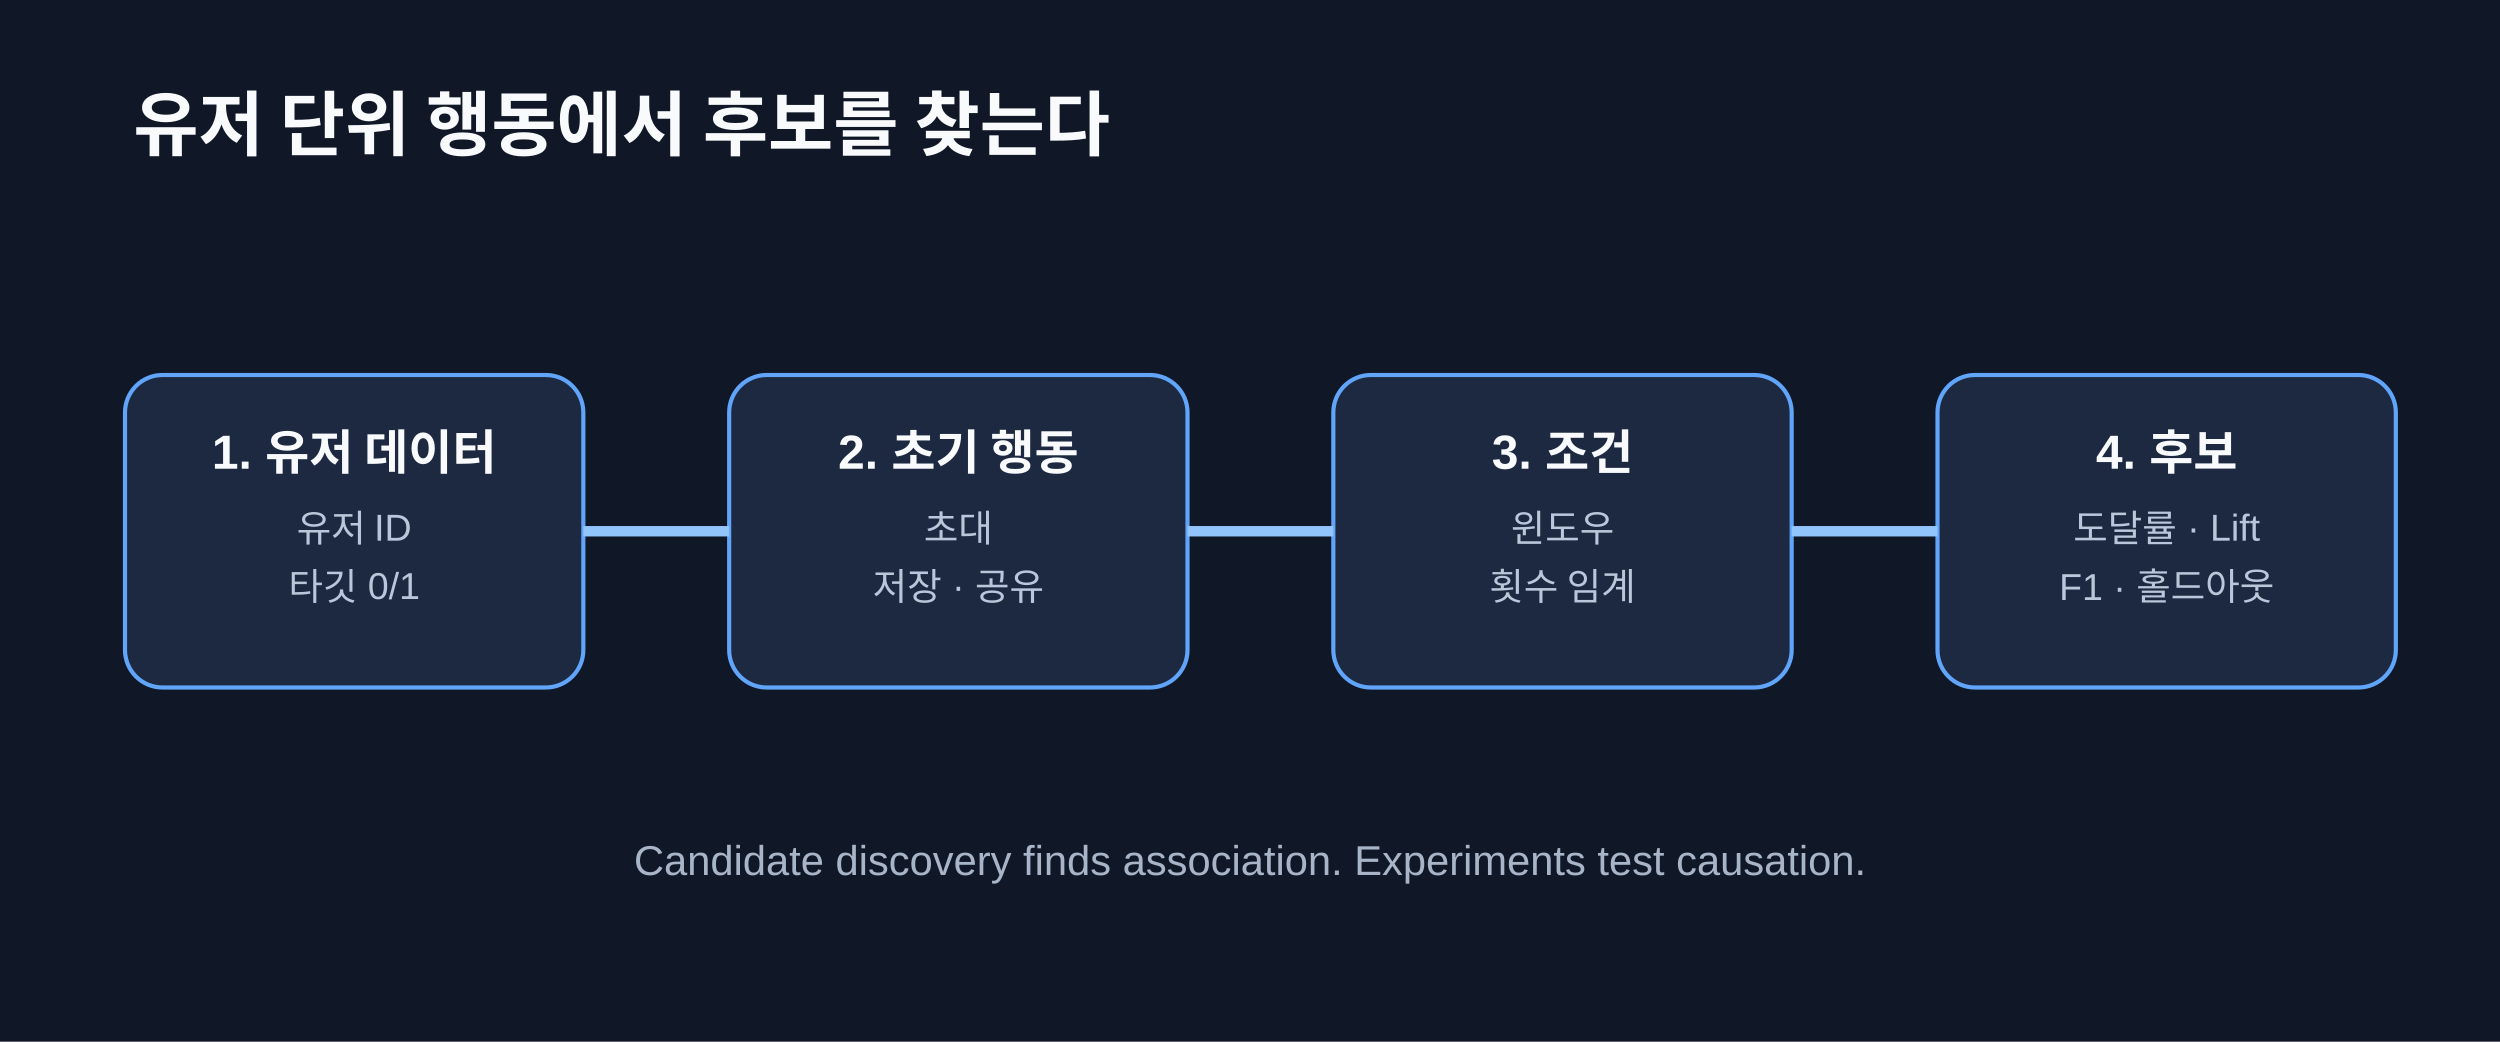
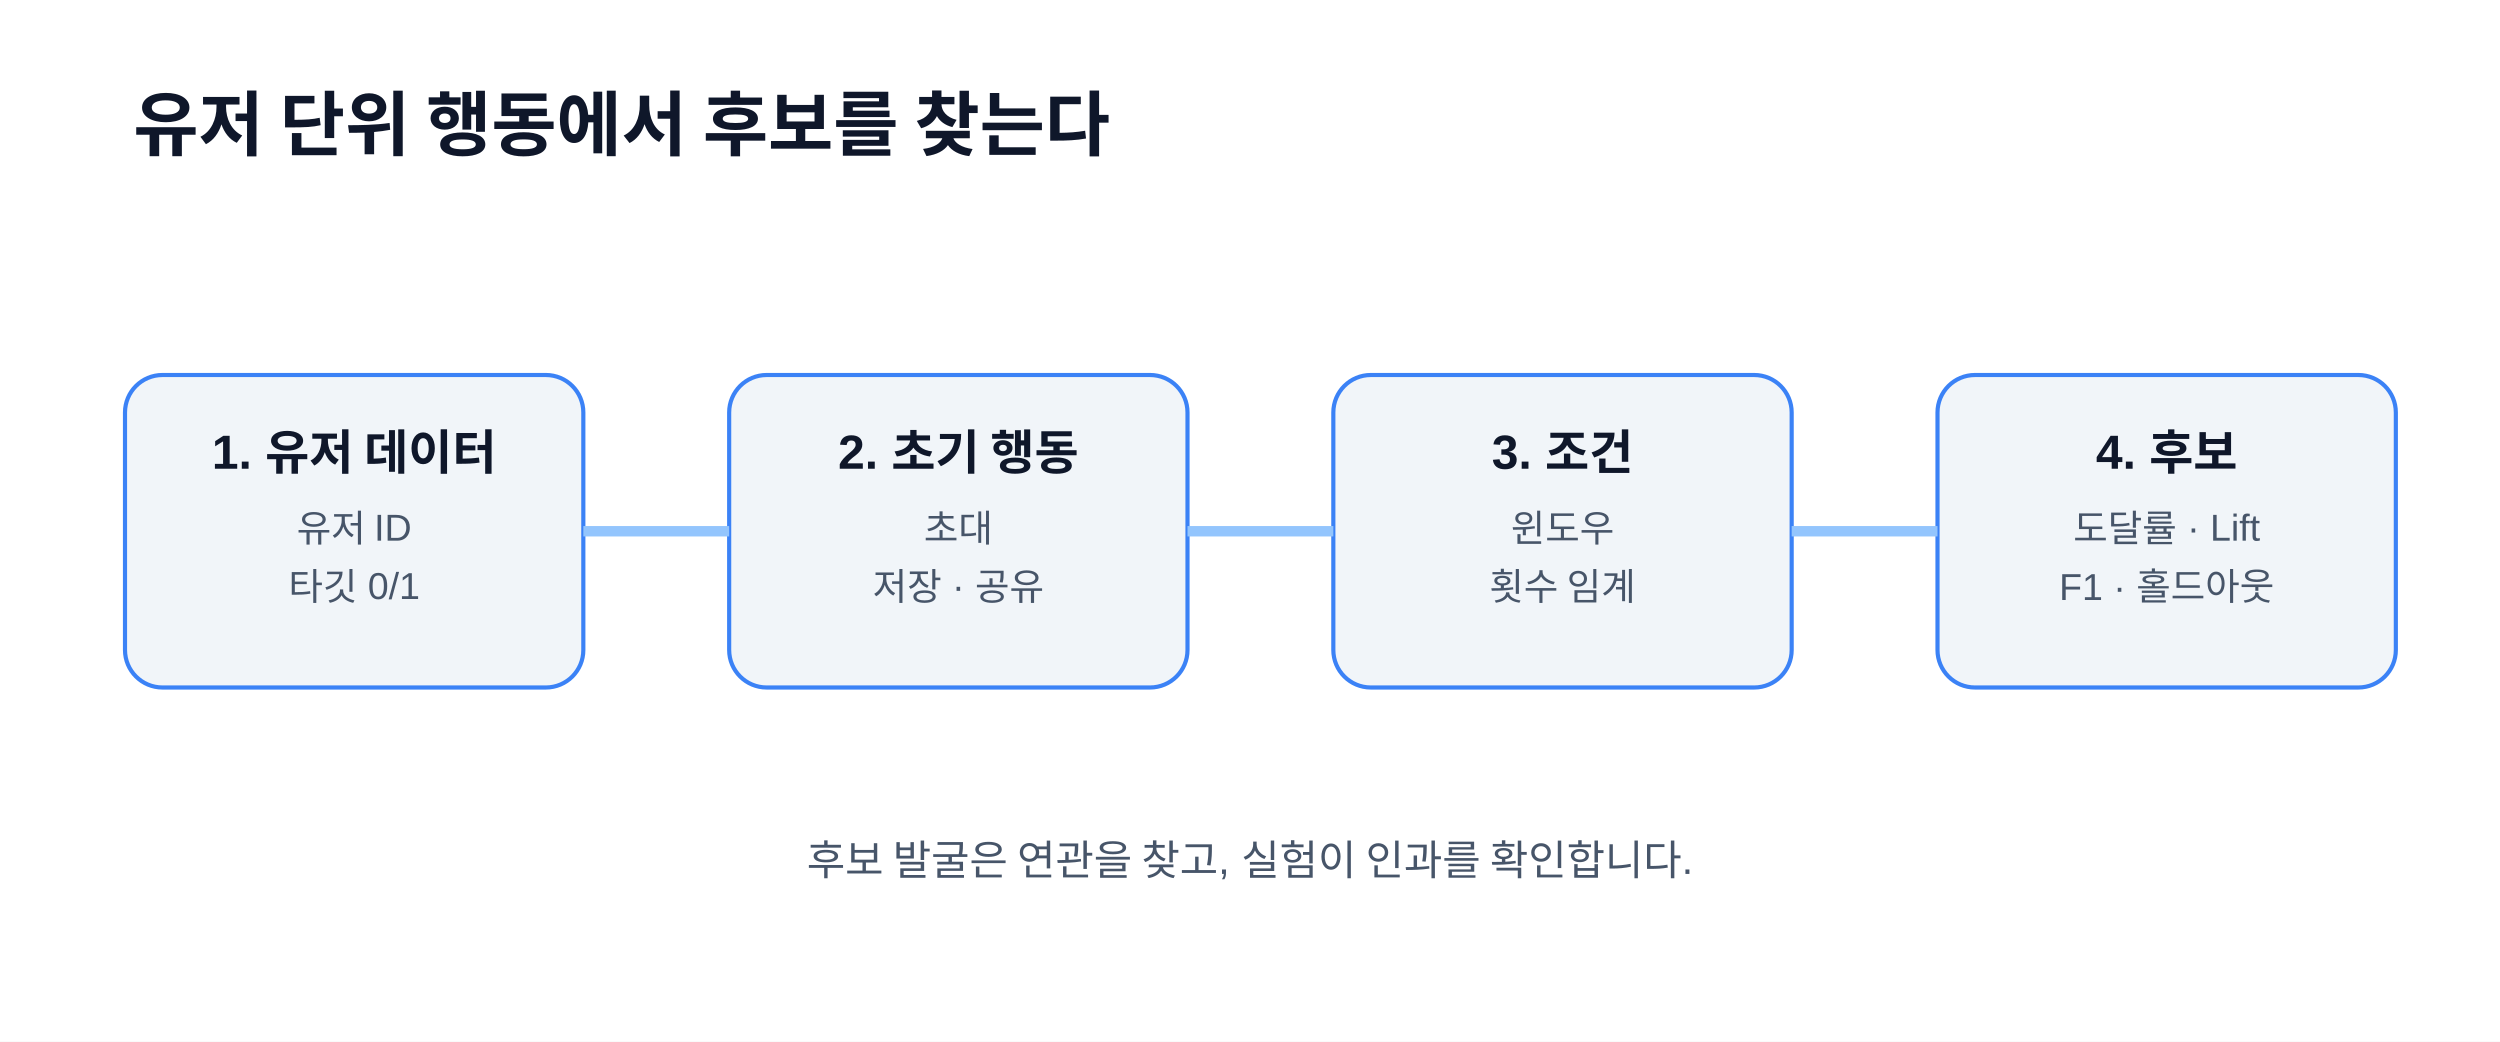
<svg xmlns="http://www.w3.org/2000/svg" width="1200" height="500" viewBox="0 0 1200 500" role="img" aria-labelledby="title desc">
-   <rect width="1200" height="500" fill="#101827" />
-   <text x="64" y="72" fill="#f8fafc" font-family="'Apple SD Gothic Neo','Malgun Gothic','Noto Sans KR',Arial" font-size="34" font-weight="700">유저 단위 행동에서 후보를 찾는다</text>
+   <rect width="1200" height="500" fill="#ffffff" />
+   <text x="64" y="72" fill="#0f172a" font-family="'Apple SD Gothic Neo','Malgun Gothic','Noto Sans KR',Arial" font-size="34" font-weight="700">유저 단위 행동에서 후보를 찾는다</text>
  <g font-family="Arial" text-anchor="middle">
-     <g fill="#1c2940" stroke="#60a5fa" stroke-width="2">
+     <g fill="#f1f5f9" stroke="#3b82f6" stroke-width="2">
      <rect x="60" y="180" width="220" height="150" rx="18" />
      <rect x="350" y="180" width="220" height="150" rx="18" />
      <rect x="640" y="180" width="220" height="150" rx="18" />
      <rect x="930" y="180" width="220" height="150" rx="18" />
    </g>
-     <g fill="#f8fafc" font-size="23" font-weight="700">
+     <g fill="#0f172a" font-size="23" font-weight="700">
      <text x="170" y="225">1. 유저 데이터</text>
      <text x="460" y="225">2. 초기 행동</text>
      <text x="750" y="225">3. 조건</text>
      <text x="1040" y="225">4. 후보</text>
    </g>
-     <g fill="#b9c7da" font-size="18">
+     <g fill="#475569" font-size="18">
      <text x="170" y="260">유저 ID</text>
      <text x="170" y="288">타깃 0/1</text>
      <text x="460" y="260">초대</text>
      <text x="460" y="288">저장 · 공유</text>
      <text x="750" y="260">윈도우</text>
      <text x="750" y="288">횟수 임계</text>
      <text x="1040" y="260">도달률 · Lift</text>
      <text x="1040" y="288">F1 · 홀드아웃</text>
    </g>
  </g>
  <path d="M280 255H350M570 255H640M860 255H930" stroke="#93c5fd" stroke-width="5" />
-   <text x="600" y="420" text-anchor="middle" fill="#a8b5c8" font-family="Arial" font-size="20">Candidate discovery finds association. Experiments test causation.</text>
+   <text x="600" y="420" text-anchor="middle" fill="#475569" font-family="Arial" font-size="20">후보 발굴은 연관을 찾고, 실험이 인과를 확인합니다.</text>
</svg>
